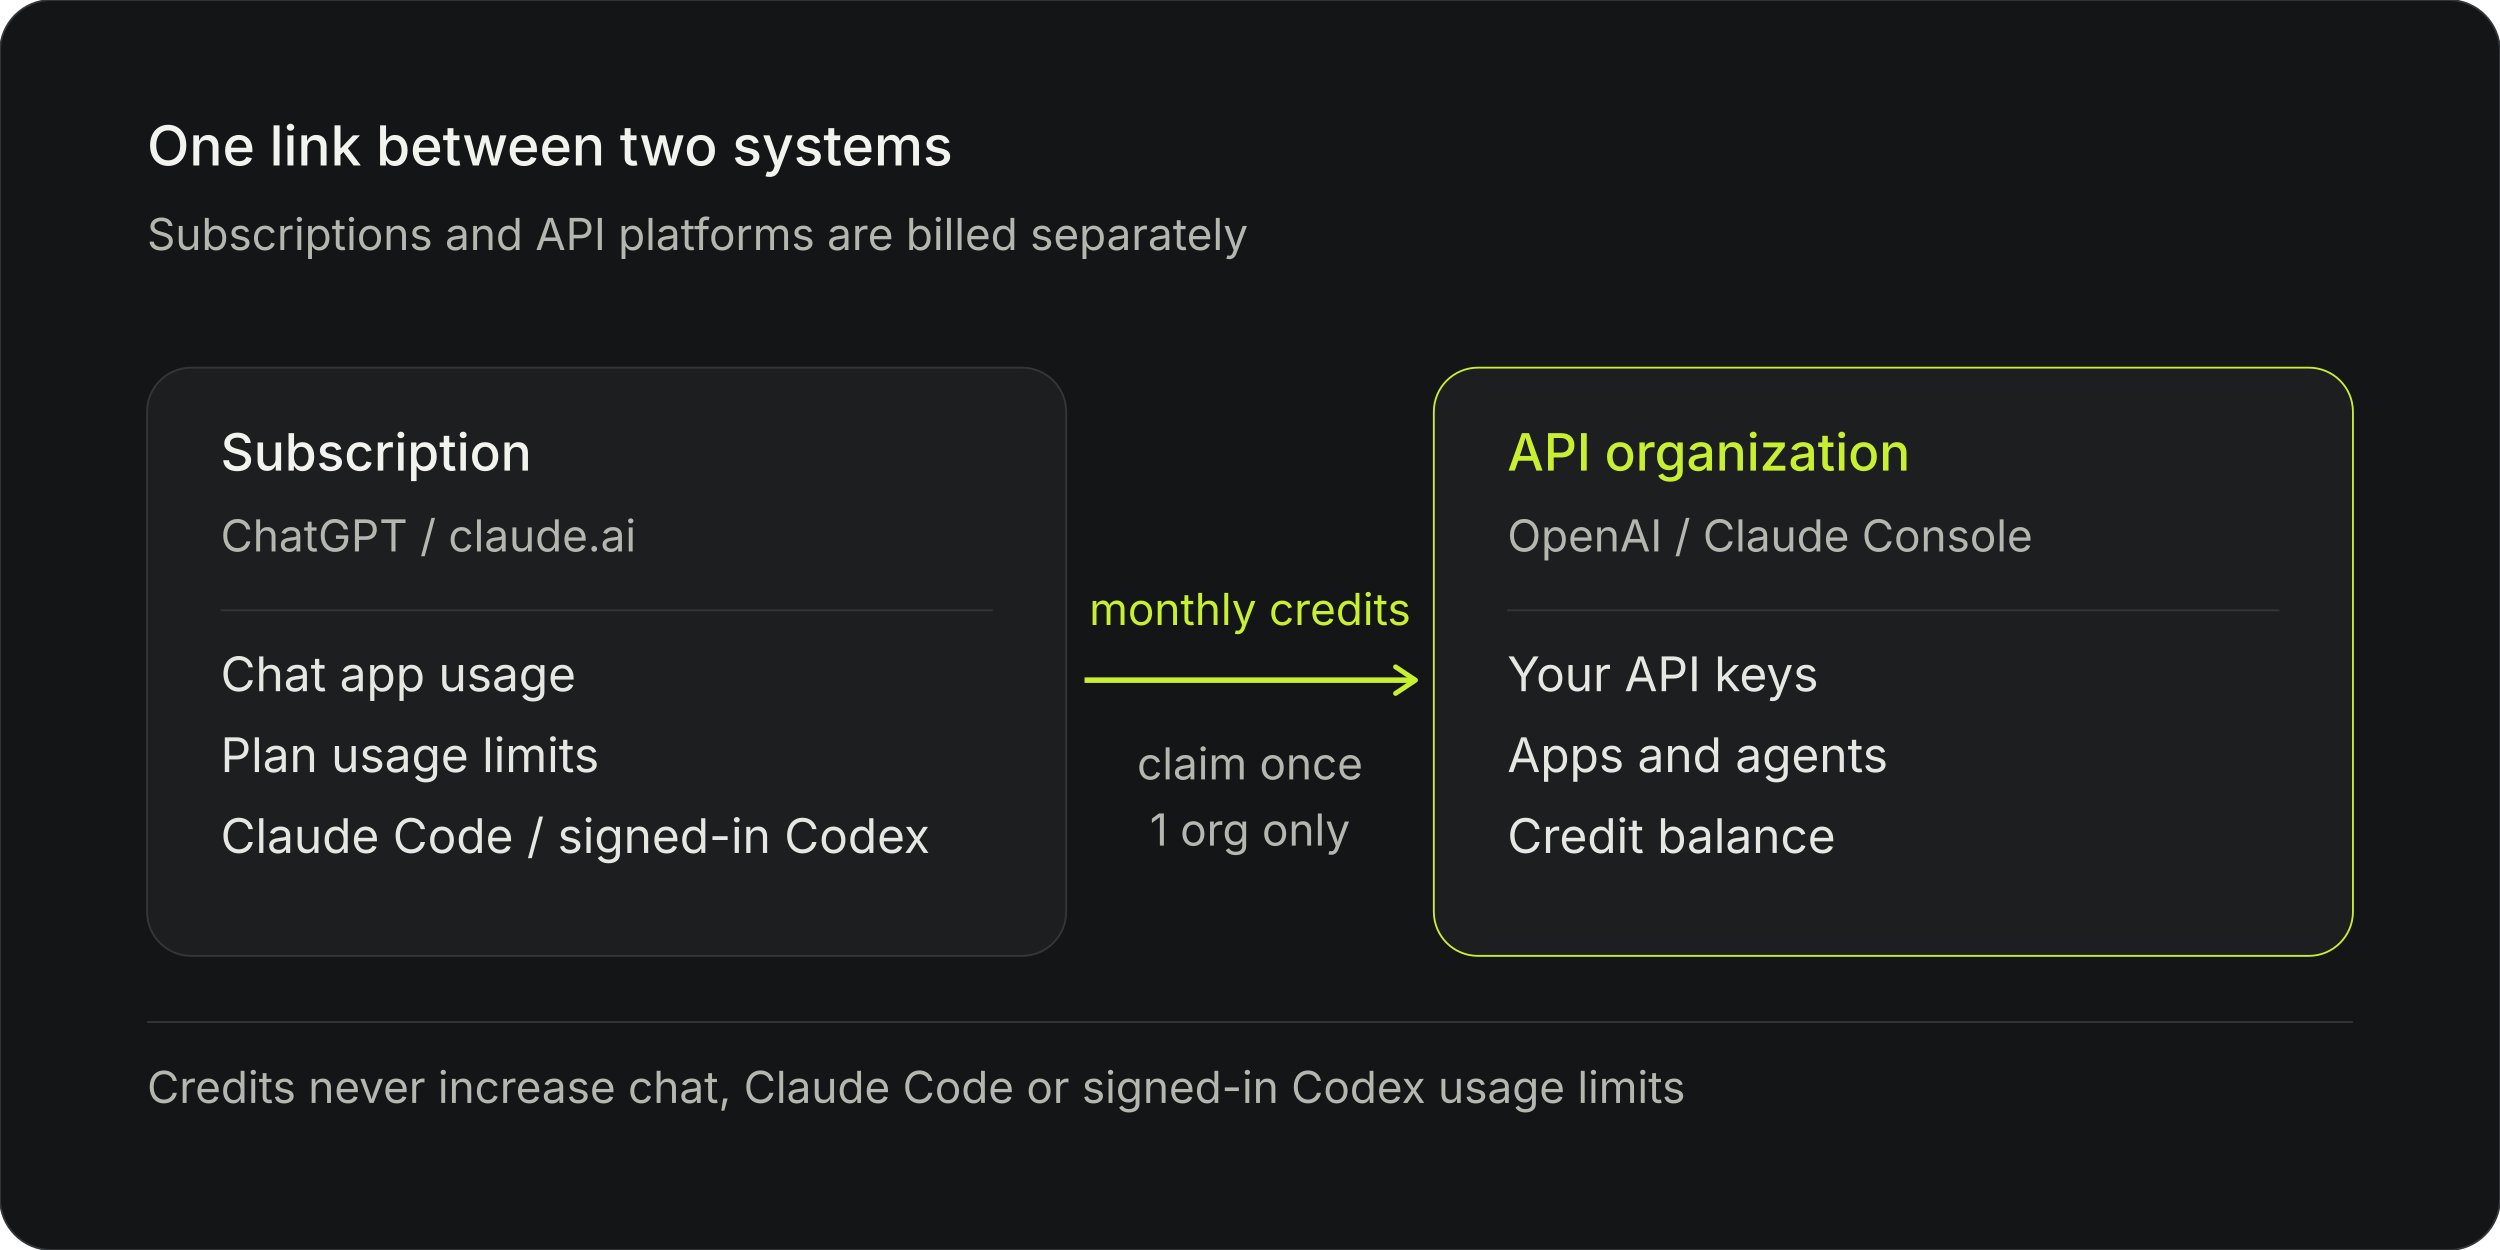
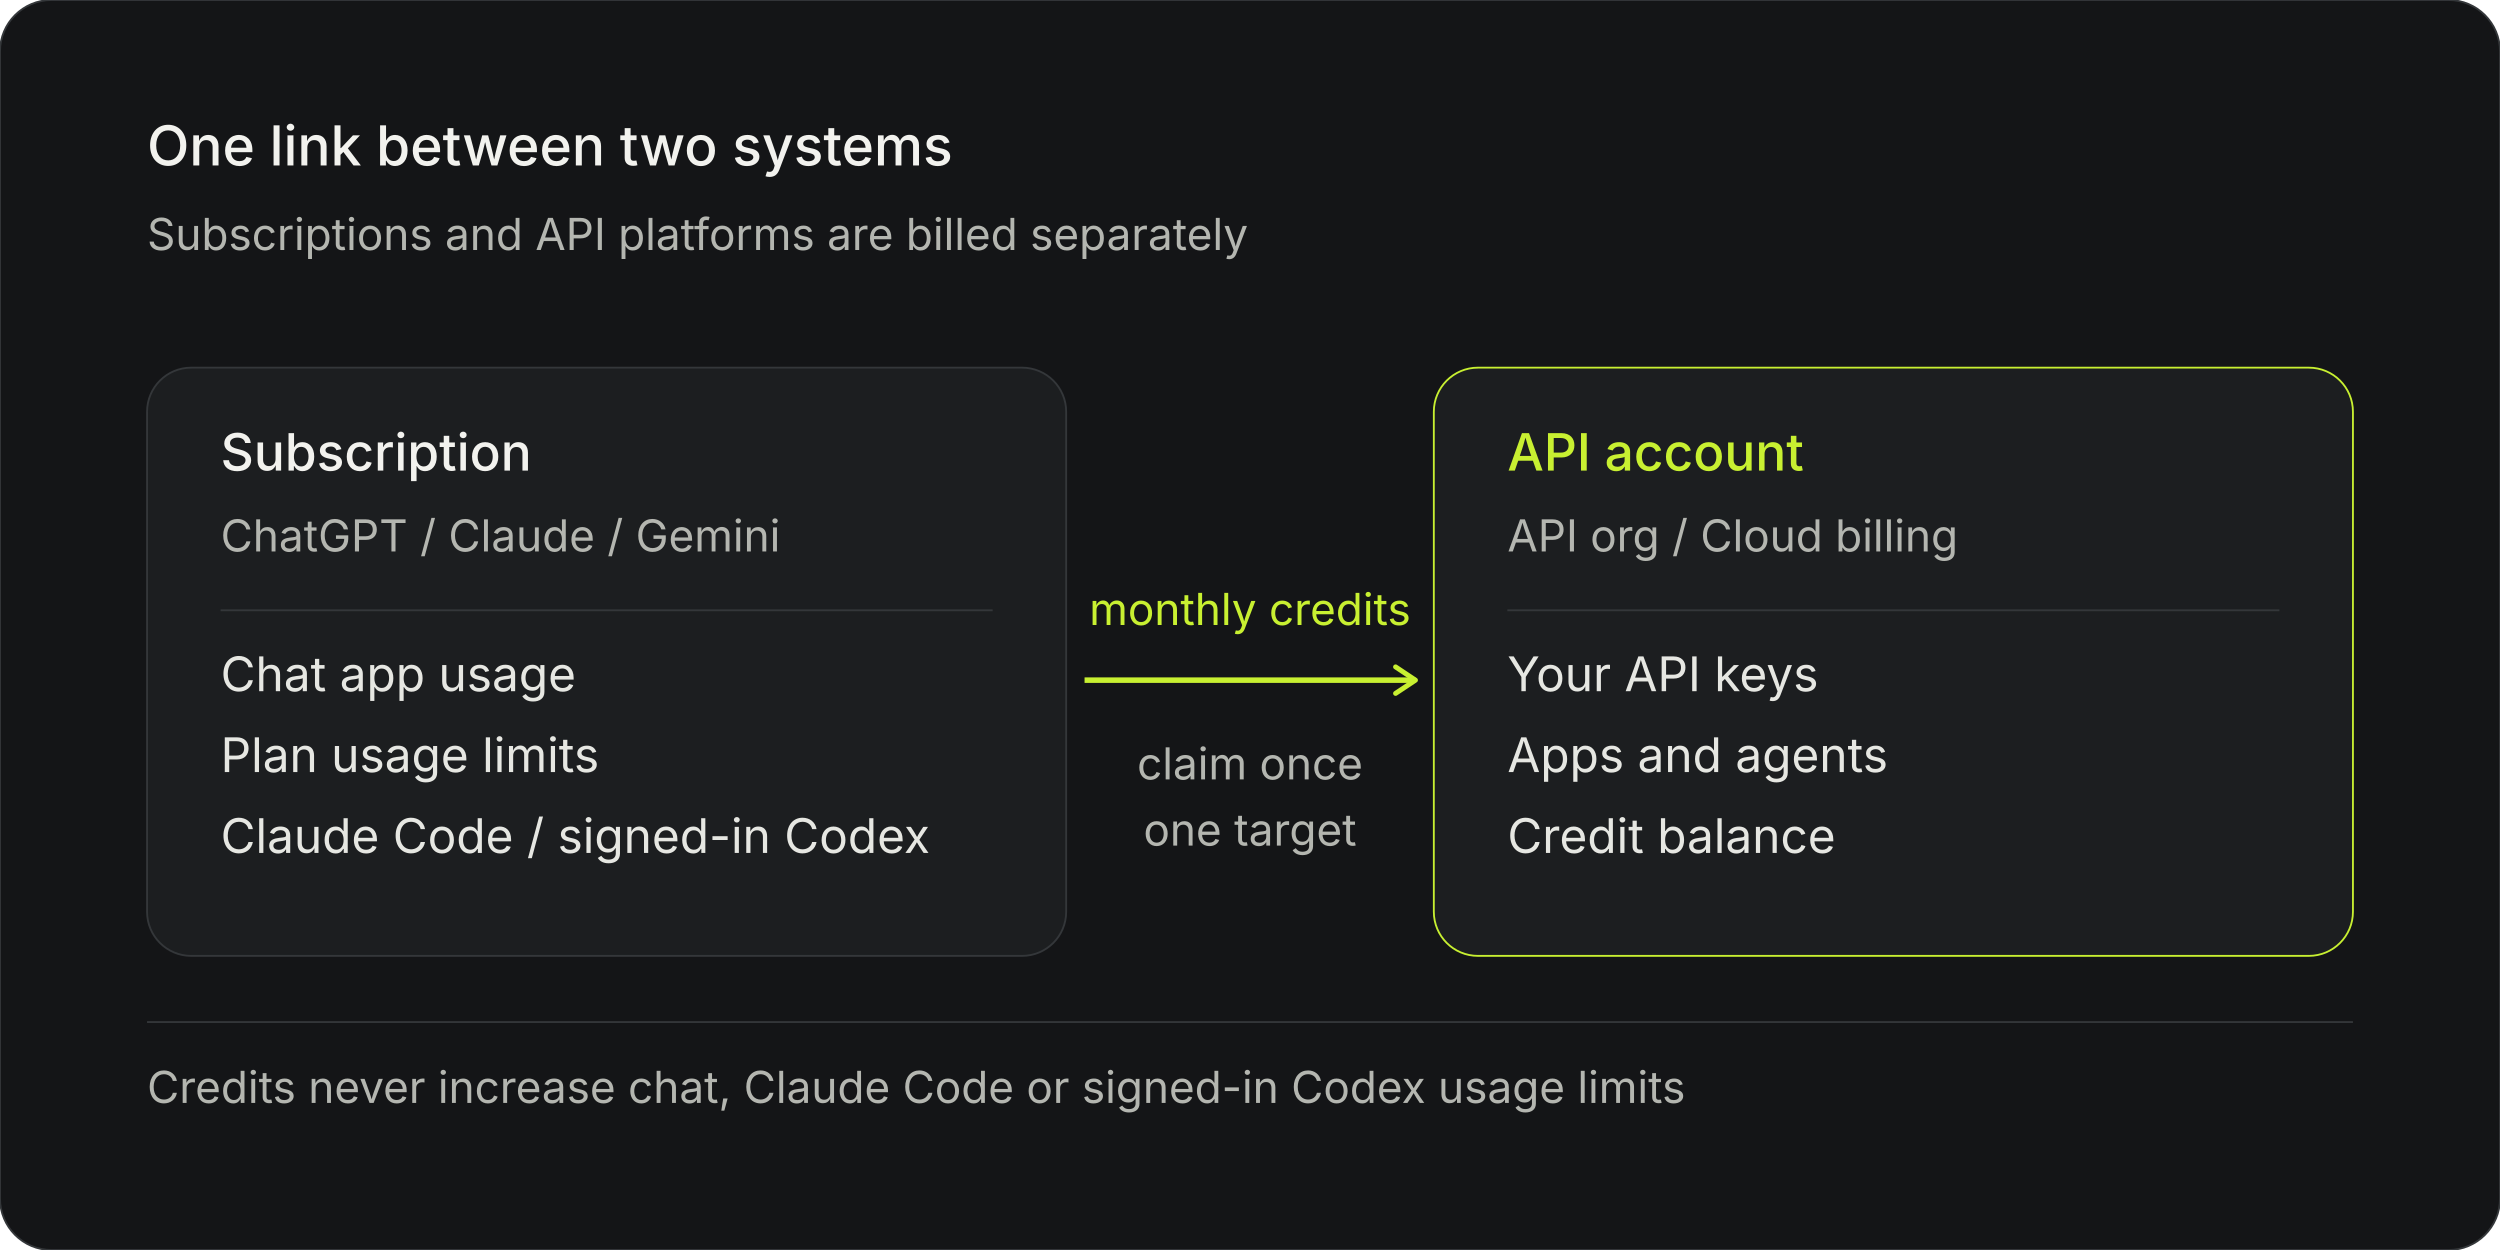
<svg xmlns="http://www.w3.org/2000/svg" viewBox="0 0 680 340" width="100%" role="img" font-family="Sora, system-ui, -apple-system, Segoe UI, sans-serif">
  <defs>
    <marker id="arrow" viewBox="0 0 10 10" refX="8" refY="5" markerWidth="6" markerHeight="6" orient="auto-start-reverse">
      <path d="M2 1L8 5L2 9" fill="none" stroke="context-stroke" stroke-width="1.5" stroke-linecap="round" stroke-linejoin="round" />
    </marker>
  </defs>
  <rect x="0" y="0" width="680" height="340" rx="14" fill="#141517" stroke="#34373a" stroke-width="0.5" />
  <text x="40" y="45" font-size="15" font-weight="500" fill="#f2f2ee">One link between two systems</text>
  <text x="40" y="68" font-size="12" fill="#b4b6b0">Subscriptions and API platforms are billed separately</text>
  <rect x="40" y="100" width="250" height="160" rx="12" fill="#1c1e20" stroke="#34373a" stroke-width="0.5" />
  <text x="60" y="128" font-size="14" font-weight="500" fill="#f2f2ee">Subscription</text>
-   <text x="60" y="150" font-size="12" fill="#b4b6b0">ChatGPT / claude.ai</text>
+   <text x="60" y="150" font-size="12" fill="#b4b6b0">ChatGPT / Claude / Gemini</text>
  <line x1="60" y1="166" x2="270" y2="166" stroke="#34373a" stroke-width="0.5" />
  <text x="60" y="188" font-size="13" fill="#e6e7e2">Chat app usage</text>
  <text x="60" y="210" font-size="13" fill="#e6e7e2">Plan usage limits</text>
  <text x="60" y="232" font-size="13" fill="#e6e7e2">Claude Code / signed-in Codex</text>
  <rect x="390" y="100" width="250" height="160" rx="12" fill="#1c1e20" stroke="#c8f031" stroke-width="0.5" />
-   <text x="410" y="128" font-size="14" font-weight="500" fill="#c8f031">API organization</text>
-   <text x="410" y="150" font-size="12" fill="#b4b6b0">OpenAI / Claude Console</text>
+   <text x="410" y="128" font-size="14" font-weight="500" fill="#c8f031">API account</text>
+   <text x="410" y="150" font-size="12" fill="#b4b6b0">API org / Cloud billing</text>
  <line x1="410" y1="166" x2="620" y2="166" stroke="#34373a" stroke-width="0.5" />
  <text x="410" y="188" font-size="13" fill="#e6e7e2">Your API keys</text>
  <text x="410" y="210" font-size="13" fill="#e6e7e2">Apps and agents</text>
  <text x="410" y="232" font-size="13" fill="#e6e7e2">Credit balance</text>
  <path d="M295 185 L385 185" fill="none" stroke="#c8f031" stroke-width="1.5" marker-end="url(#arrow)" />
  <text x="340" y="170" font-size="12" text-anchor="middle" fill="#c8f031">monthly credits</text>
  <text x="340" y="212" font-size="12" text-anchor="middle" fill="#b4b6b0">claim once</text>
-   <text x="340" y="230" font-size="12" text-anchor="middle" fill="#b4b6b0">1 org only</text>
+   <text x="340" y="230" font-size="12" text-anchor="middle" fill="#b4b6b0">one target</text>
  <line x1="40" y1="278" x2="640" y2="278" stroke="#34373a" stroke-width="0.5" />
  <text x="40" y="300" font-size="12" fill="#b4b6b0">Credits never increase chat, Claude Code or signed-in Codex usage limits</text>
</svg>
